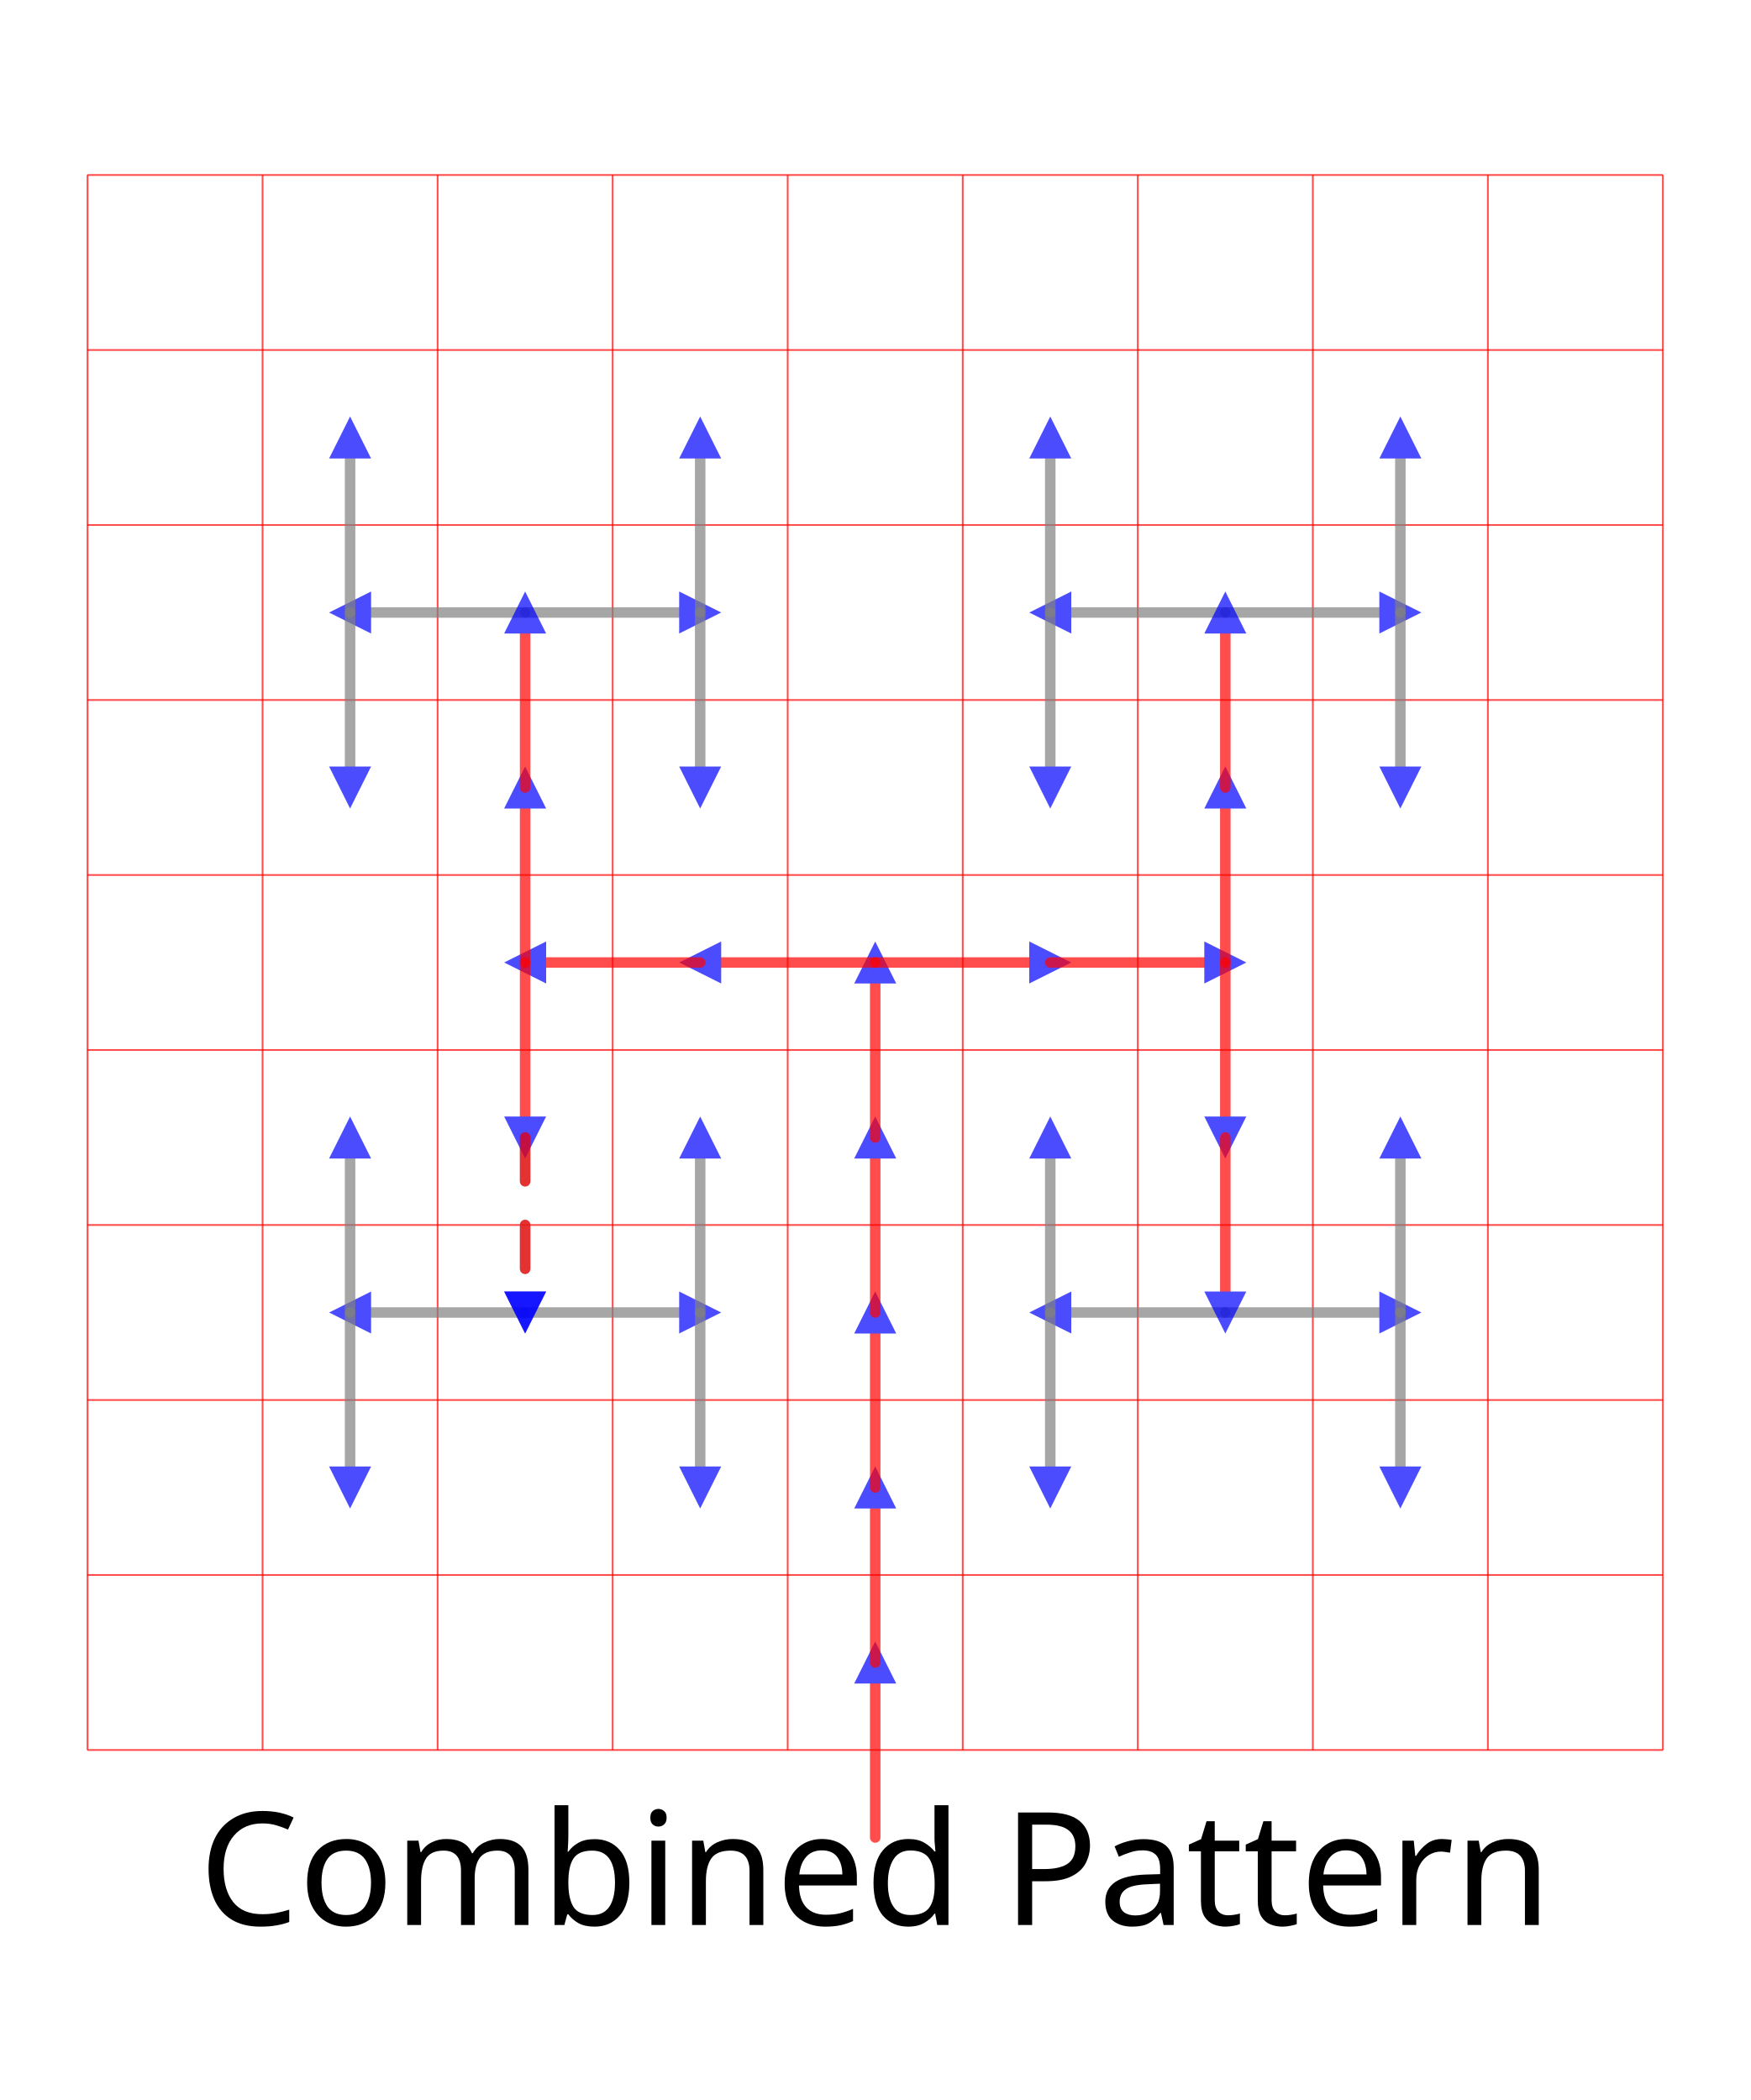
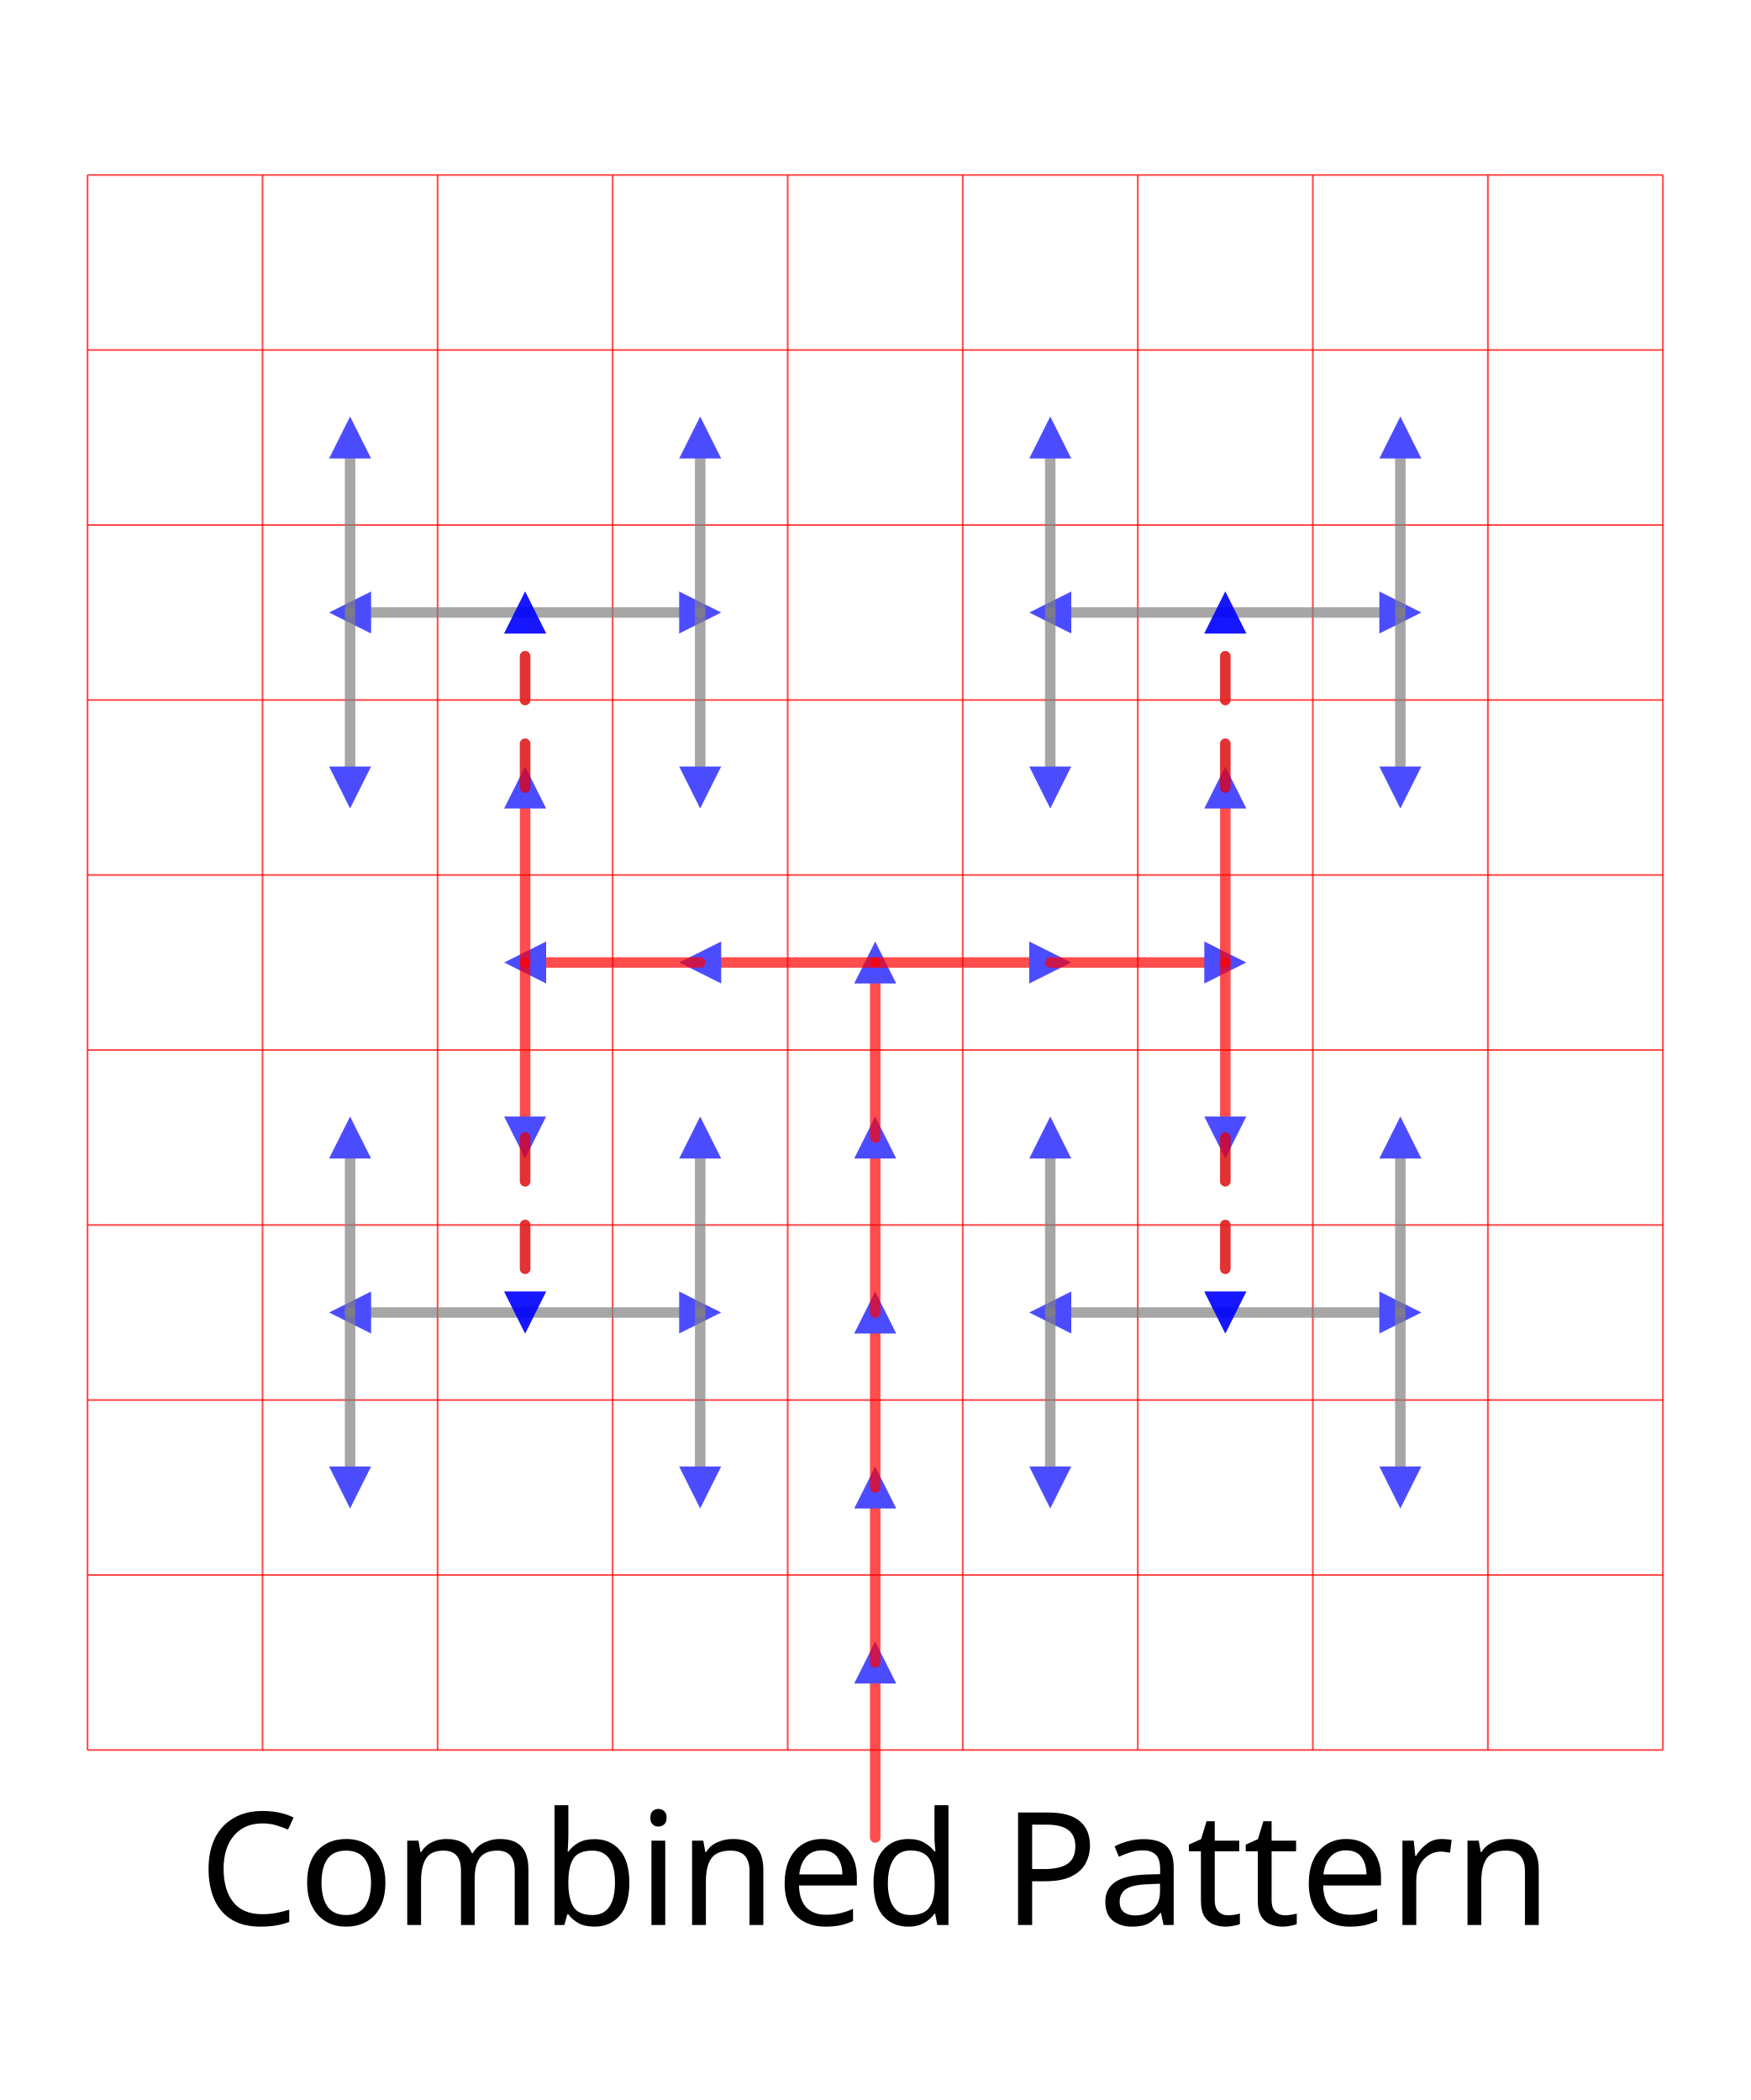
<svg xmlns="http://www.w3.org/2000/svg" baseProfile="full" height="240" version="1.1" viewBox="0,-210.0,200,240" width="200">
  <defs id="id26">
    <style type="text/css">
                text{font-family: Verdana;}
                svgg{background-color:grey;}
                .connection{stroke-linecap:round; opacity: 0.7; stroke-width:1.2;}
                span{text-anchor: "middle"; alignment_baseline: "middle"}
                .gridLabels{fill: grey;font-style: italic;font-weight: 900}
                .down{stroke-dasharray: 5;}
                .up{stroke-dasharray: 5;}
                .gridmarker{stroke:red; stroke-width:0.2; opacity: 0.7;}
                </style>
    <marker id="id25" markerHeight="10" markerUnits="strokeWidth" markerWidth="8" orient="auto" refX="30" refY="30" viewBox="0 0 120 120">
      <path d="M 0 0 L 60 30 L 0 60 z" fill="blue" />
    </marker>
  </defs>
  <g id="markers" transform="scale(1,-1)">
    <line class="gridmarker" x1="10.0" x2="10.0" y1="10.0" y2="190.0" />
    <line class="gridmarker" x1="30.0" x2="30.0" y1="10.0" y2="190.0" />
    <line class="gridmarker" x1="50.0" x2="50.0" y1="10.0" y2="190.0" />
    <line class="gridmarker" x1="70.0" x2="70.0" y1="10.0" y2="190.0" />
    <line class="gridmarker" x1="90.0" x2="90.0" y1="10.0" y2="190.0" />
    <line class="gridmarker" x1="110.0" x2="110.0" y1="10.0" y2="190.0" />
    <line class="gridmarker" x1="130.0" x2="130.0" y1="10.0" y2="190.0" />
    <line class="gridmarker" x1="150.0" x2="150.0" y1="10.0" y2="190.0" />
    <line class="gridmarker" x1="170.0" x2="170.0" y1="10.0" y2="190.0" />
    <line class="gridmarker" x1="190.0" x2="190.0" y1="10.0" y2="190.0" />
    <line class="gridmarker" x1="10.0" x2="190.0" y1="10.0" y2="10.0" />
    <line class="gridmarker" x1="10.0" x2="190.0" y1="30.0" y2="30.0" />
    <line class="gridmarker" x1="10.0" x2="190.0" y1="50.0" y2="50.0" />
    <line class="gridmarker" x1="10.0" x2="190.0" y1="70.0" y2="70.0" />
    <line class="gridmarker" x1="10.0" x2="190.0" y1="90.0" y2="90.0" />
    <line class="gridmarker" x1="10.0" x2="190.0" y1="110.0" y2="110.0" />
    <line class="gridmarker" x1="10.0" x2="190.0" y1="130.0" y2="130.0" />
    <line class="gridmarker" x1="10.0" x2="190.0" y1="150.0" y2="150.0" />
    <line class="gridmarker" x1="10.0" x2="190.0" y1="170.0" y2="170.0" />
    <line class="gridmarker" x1="10.0" x2="190.0" y1="190.0" y2="190.0" />
  </g>
  <g id="main" transform="scale(1,-1)">
    <line class="connection same" marker-end="url(#id25)" stroke="grey" x1="60" x2="80" y1="60" y2="60" />
    <line class="connection same" marker-end="url(#id25)" stroke="grey" x1="80" x2="80" y1="60" y2="80" />
    <line class="connection same" marker-end="url(#id25)" stroke="grey" x1="80" x2="80" y1="60" y2="40" />
    <line class="connection same" marker-end="url(#id25)" stroke="grey" x1="60" x2="40" y1="60" y2="60" />
    <line class="connection same" marker-end="url(#id25)" stroke="grey" x1="40" x2="40" y1="60" y2="80" />
    <line class="connection same" marker-end="url(#id25)" stroke="grey" x1="40" x2="40" y1="60" y2="40" />
    <line class="connection same" marker-end="url(#id25)" stroke="grey" x1="140" x2="160" y1="60" y2="60" />
    <line class="connection same" marker-end="url(#id25)" stroke="grey" x1="160" x2="160" y1="60" y2="80" />
    <line class="connection same" marker-end="url(#id25)" stroke="grey" x1="160" x2="160" y1="60" y2="40" />
    <line class="connection same" marker-end="url(#id25)" stroke="grey" x1="140" x2="120" y1="60" y2="60" />
    <line class="connection same" marker-end="url(#id25)" stroke="grey" x1="120" x2="120" y1="60" y2="80" />
    <line class="connection same" marker-end="url(#id25)" stroke="grey" x1="120" x2="120" y1="60" y2="40" />
    <line class="connection same" marker-end="url(#id25)" stroke="grey" x1="140" x2="160" y1="140" y2="140" />
    <line class="connection same" marker-end="url(#id25)" stroke="grey" x1="160" x2="160" y1="140" y2="160" />
    <line class="connection same" marker-end="url(#id25)" stroke="grey" x1="160" x2="160" y1="140" y2="120" />
    <line class="connection same" marker-end="url(#id25)" stroke="grey" x1="140" x2="120" y1="140" y2="140" />
    <line class="connection same" marker-end="url(#id25)" stroke="grey" x1="120" x2="120" y1="140" y2="160" />
    <line class="connection same" marker-end="url(#id25)" stroke="grey" x1="120" x2="120" y1="140" y2="120" />
    <line class="connection same" marker-end="url(#id25)" stroke="grey" x1="60" x2="80" y1="140" y2="140" />
    <line class="connection same" marker-end="url(#id25)" stroke="grey" x1="80" x2="80" y1="140" y2="160" />
    <line class="connection same" marker-end="url(#id25)" stroke="grey" x1="80" x2="80" y1="140" y2="120" />
    <line class="connection same" marker-end="url(#id25)" stroke="grey" x1="60" x2="40" y1="140" y2="140" />
    <line class="connection same" marker-end="url(#id25)" stroke="grey" x1="40" x2="40" y1="140" y2="160" />
    <line class="connection same" marker-end="url(#id25)" stroke="grey" x1="40" x2="40" y1="140" y2="120" />
    <line class="connection up" marker-end="url(#id25)" stroke="grey" x1="60" x2="60" y1="80" y2="60" />
+     <line class="connection up" marker-end="url(#id25)" stroke="grey" x1="60" x2="60" y1="120" y2="140" />
+     <line class="connection up" marker-end="url(#id25)" stroke="grey" x1="140" x2="140" y1="80" y2="60" />
+     <line class="connection up" marker-end="url(#id25)" stroke="grey" x1="140" x2="140" y1="120" y2="140" />
    <line class="connection same" marker-end="url(#id25)" stroke="red" x1="100" x2="100" y1="0" y2="20" />
    <line class="connection same" marker-end="url(#id25)" stroke="red" x1="100" x2="100" y1="20" y2="40" />
    <line class="connection same" marker-end="url(#id25)" stroke="red" x1="100" x2="100" y1="40" y2="60" />
    <line class="connection same" marker-end="url(#id25)" stroke="red" x1="100" x2="100" y1="60" y2="80" />
    <line class="connection same" marker-end="url(#id25)" stroke="red" x1="100" x2="100" y1="80" y2="100" />
    <line class="connection same" marker-end="url(#id25)" stroke="red" x1="100" x2="120" y1="100" y2="100" />
    <line class="connection same" marker-end="url(#id25)" stroke="red" x1="120" x2="140" y1="100" y2="100" />
    <line class="connection same" marker-end="url(#id25)" stroke="red" x1="140" x2="140" y1="100" y2="120" />
-     <line class="connection same" marker-end="url(#id25)" stroke="red" x1="140" x2="140" y1="120" y2="140" />
+     <line class="connection down" marker-end="url(#id25)" stroke="red" x1="140" x2="140" y1="120" y2="140" />
    <line class="connection same" marker-end="url(#id25)" stroke="red" x1="140" x2="140" y1="100" y2="80" />
-     <line class="connection same" marker-end="url(#id25)" stroke="red" x1="140" x2="140" y1="80" y2="60" />
+     <line class="connection down" marker-end="url(#id25)" stroke="red" x1="140" x2="140" y1="80" y2="60" />
    <line class="connection same" marker-end="url(#id25)" stroke="red" x1="100" x2="80" y1="100" y2="100" />
    <line class="connection same" marker-end="url(#id25)" stroke="red" x1="80" x2="60" y1="100" y2="100" />
    <line class="connection same" marker-end="url(#id25)" stroke="red" x1="60" x2="60" y1="100" y2="120" />
-     <line class="connection same" marker-end="url(#id25)" stroke="red" x1="60" x2="60" y1="120" y2="140" />
+     <line class="connection down" marker-end="url(#id25)" stroke="red" x1="60" x2="60" y1="120" y2="140" />
    <line class="connection same" marker-end="url(#id25)" stroke="red" x1="60" x2="60" y1="100" y2="80" />
    <line class="connection down" marker-end="url(#id25)" stroke="red" x1="60" x2="60" y1="80" y2="60" />
    <g id="text">
      <text alignment-baseline="middle" class="moduleLabel" fill="black" font-size="18.0" text-anchor="middle" transform="scale(1,-1)" x="100.0" y="10.0">Combined Pattern</text>
    </g>
  </g>
</svg>
